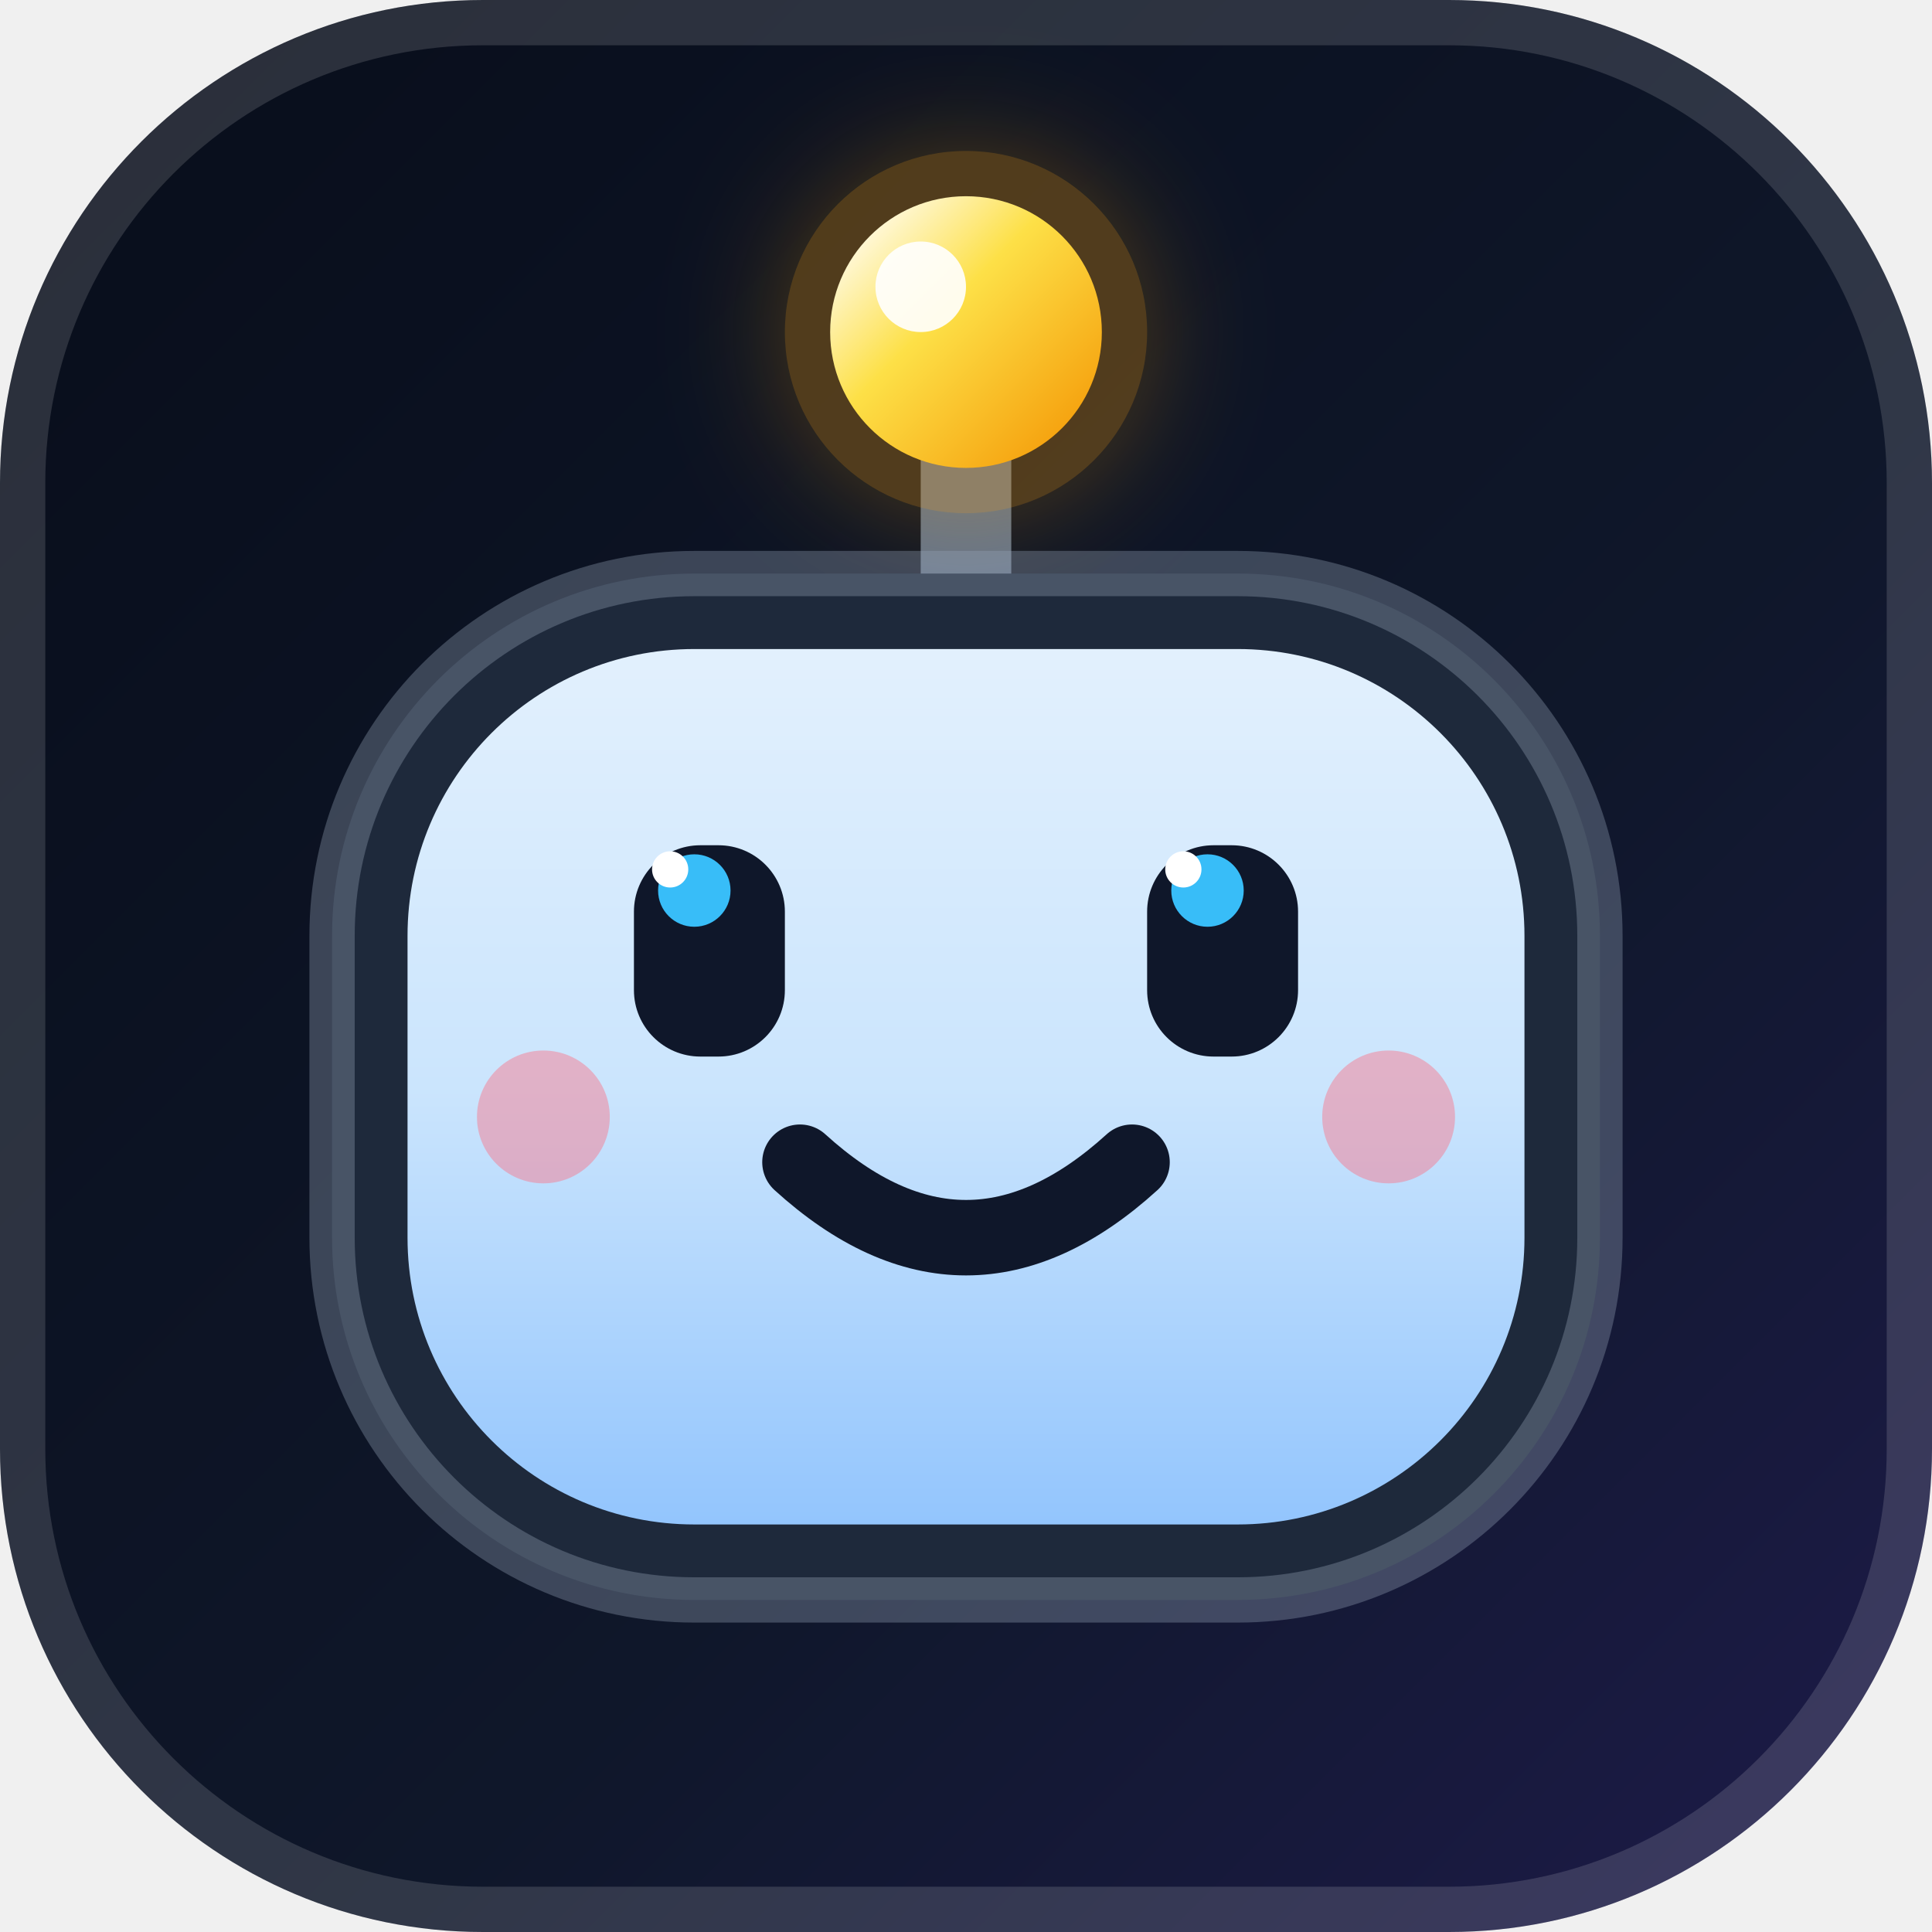
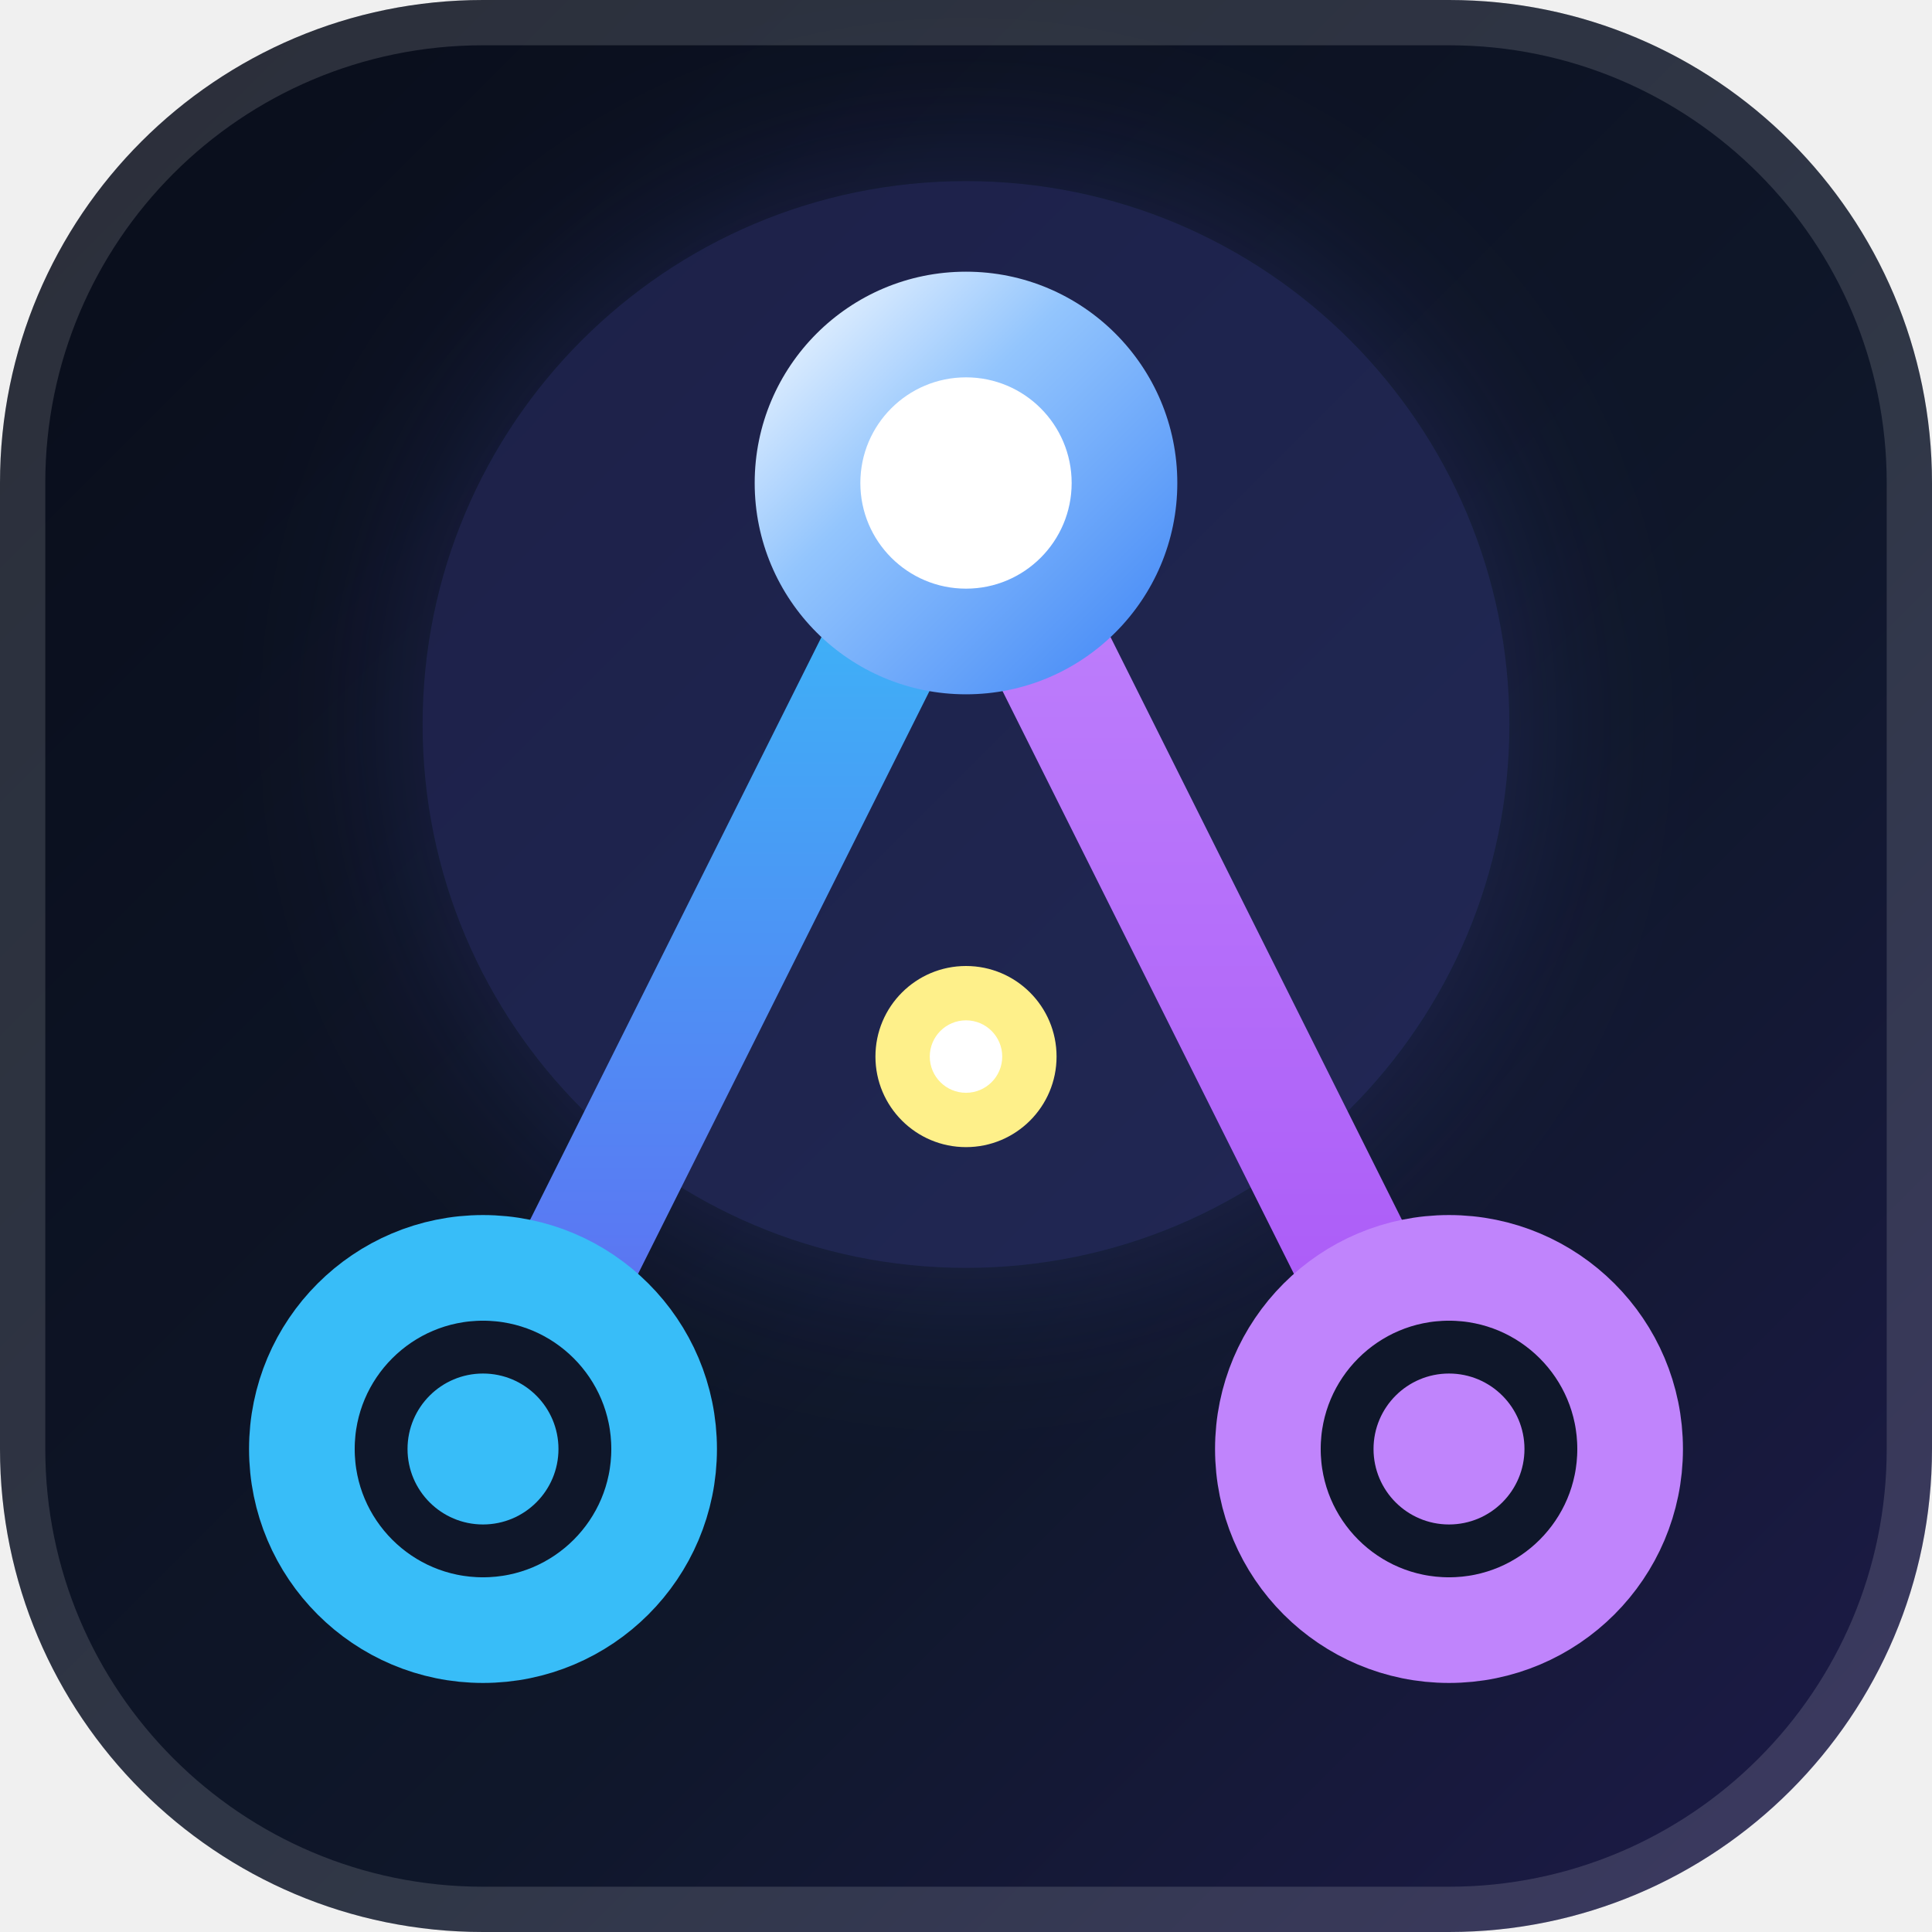
<svg xmlns="http://www.w3.org/2000/svg" viewBox="0 0 64 64" width="64" height="64">
  <defs>
-     <linearGradient id="m-bg" x1="0%" y1="0%" x2="100%" y2="100%">
-       <stop offset="0%" stop-color="#080d1a" />
+     <linearGradient id="n-bg" x1="0%" y1="0%" x2="100%" y2="100%">
+       <stop offset="0%" stop-color="#090d1a" />
      <stop offset="60%" stop-color="#0f172a" />
      <stop offset="100%" stop-color="#1e1b4b" />
    </linearGradient>
-     <linearGradient id="screen-face" x1="0%" y1="0%" x2="0%" y2="100%">
-       <stop offset="0%" stop-color="#e2f0fd" />
-       <stop offset="50%" stop-color="#cbe5fd" />
-       <stop offset="100%" stop-color="#93c5fd" />
+     <linearGradient id="n-line-left" x1="0%" y1="0%" x2="0%" y2="100%">
+       <stop offset="0%" stop-color="#38bdf8" />
+       <stop offset="100%" stop-color="#6366f1" />
    </linearGradient>
-     <linearGradient id="ant-orb" x1="10%" y1="10%" x2="90%" y2="90%">
-       <stop offset="0%" stop-color="#fffbeb" />
-       <stop offset="40%" stop-color="#fde047" />
-       <stop offset="100%" stop-color="#f59e0b" />
+     <linearGradient id="n-line-right" x1="0%" y1="0%" x2="0%" y2="100%">
+       <stop offset="0%" stop-color="#c084fc" />
+       <stop offset="100%" stop-color="#a855f7" />
    </linearGradient>
-     <filter id="ant-glow" x="-50%" y="-50%" width="200%" height="200%">
-       <feGaussianBlur stdDeviation="2" result="blur" />
+     <linearGradient id="n-cross" x1="0%" y1="0%" x2="100%" y2="0%">
+       <stop offset="0%" stop-color="#38bdf8" />
+       <stop offset="50%" stop-color="#fde047" />
+       <stop offset="100%" stop-color="#c084fc" />
+     </linearGradient>
+     <linearGradient id="n-core" x1="0%" y1="0%" x2="100%" y2="100%">
+       <stop offset="0%" stop-color="#ffffff" />
+       <stop offset="40%" stop-color="#93c5fd" />
+       <stop offset="100%" stop-color="#3b82f6" />
+     </linearGradient>
+     <filter id="n-glow" x="-40%" y="-40%" width="180%" height="180%">
+       <feGaussianBlur stdDeviation="3" result="blur" />
      <feComposite in="SourceGraphic" in2="blur" operator="over" />
    </filter>
  </defs>
-   <rect width="64" height="64" rx="16" fill="url(#m-bg)" />
+   <rect width="64" height="64" rx="16" fill="url(#n-bg)" />
  <rect x="0.75" y="0.75" width="62.5" height="62.5" rx="15.25" fill="none" stroke="rgba(255,255,255,0.14)" stroke-width="1.5" />
-   <line x1="32" y1="13" x2="32" y2="20" stroke="#64748b" stroke-width="3" stroke-linecap="round" />
-   <circle cx="32" cy="11" r="6" fill="#f59e0b" opacity="0.3" filter="url(#ant-glow)" />
-   <circle cx="32" cy="11" r="4.5" fill="url(#ant-orb)" />
-   <circle cx="30.5" cy="9.5" r="1.5" fill="#ffffff" opacity="0.9" />
-   <rect x="11" y="19" width="42" height="34" rx="12" fill="#1e293b" stroke="rgba(148,163,184,0.35)" stroke-width="1.5" />
-   <rect x="13.5" y="21.5" width="37" height="29" rx="9.5" fill="url(#screen-face)" />
-   <rect x="21" y="28" width="5" height="7" rx="2.2" fill="#0f172a" />
-   <circle cx="23" cy="29.5" r="1.2" fill="#38bdf8" />
-   <circle cx="22.2" cy="28.8" r="0.6" fill="#ffffff" />
-   <rect x="38" y="28" width="5" height="7" rx="2.2" fill="#0f172a" />
-   <circle cx="40" cy="29.5" r="1.2" fill="#38bdf8" />
-   <circle cx="39.2" cy="28.8" r="0.6" fill="#ffffff" />
-   <path d="M26.5 38.5 Q32 43.5 37.5 38.5" fill="none" stroke="#0f172a" stroke-width="2.5" stroke-linecap="round" />
-   <circle cx="18" cy="37" r="2.2" fill="#fb7185" opacity="0.45" />
-   <circle cx="46" cy="37" r="2.2" fill="#fb7185" opacity="0.45" />
+   <circle cx="32" cy="24" r="18" fill="#6366f1" opacity="0.2" filter="url(#n-glow)" />
+   <line x1="32" y1="16" x2="16" y2="48" stroke="url(#n-line-left)" stroke-width="4" stroke-linecap="round" />
+   <line x1="32" y1="16" x2="48" y2="48" stroke="url(#n-line-right)" stroke-width="4" stroke-linecap="round" />
+   <line x1="22.5" y1="35" x2="41.5" y2="35" stroke="url(#n-cross)" stroke-width="3.5" stroke-linecap="round" />
+   <circle cx="32" cy="35" r="3" fill="#fef08a" />
+   <circle cx="32" cy="35" r="1.2" fill="#ffffff" />
+   <circle cx="16" cy="48" r="6" fill="#0f172a" stroke="#38bdf8" stroke-width="3.5" />
+   <circle cx="16" cy="48" r="2.5" fill="#38bdf8" />
+   <circle cx="48" cy="48" r="6" fill="#0f172a" stroke="#c084fc" stroke-width="3.5" />
+   <circle cx="48" cy="48" r="2.5" fill="#c084fc" />
+   <circle cx="32" cy="16" r="7" fill="url(#n-core)" />
+   <circle cx="32" cy="16" r="3.5" fill="#ffffff" />
</svg>
